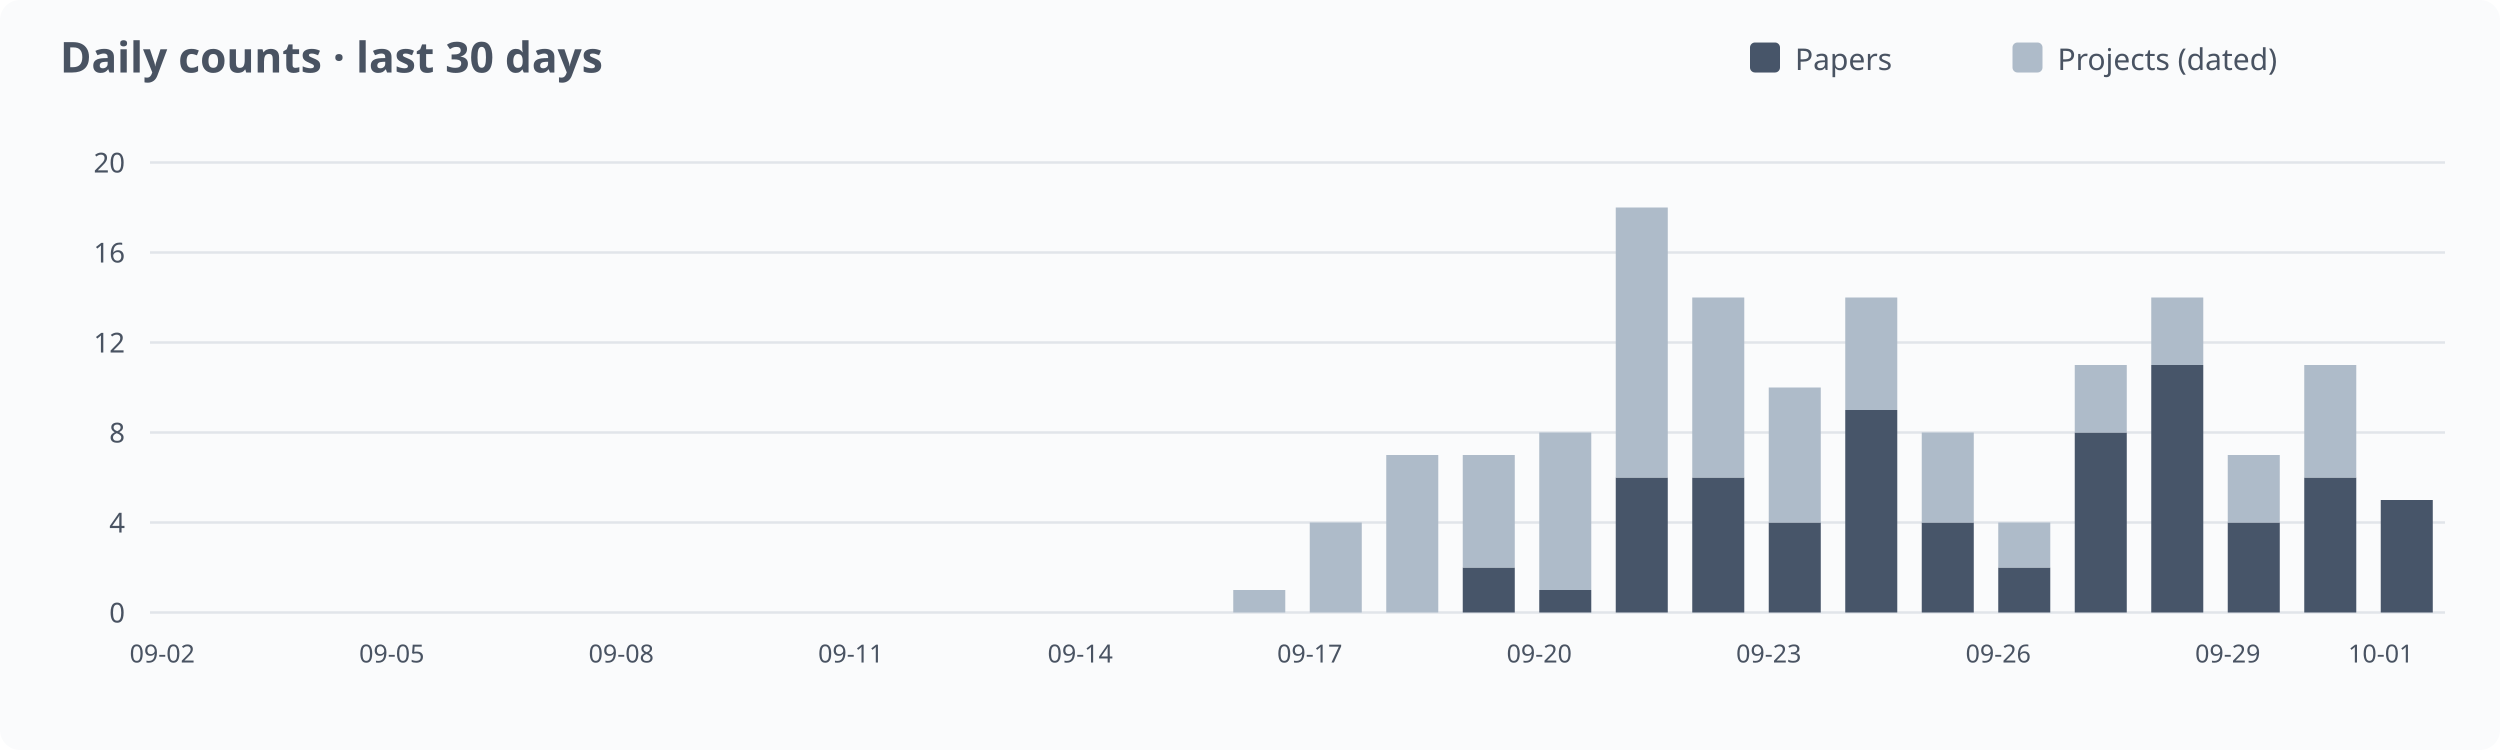
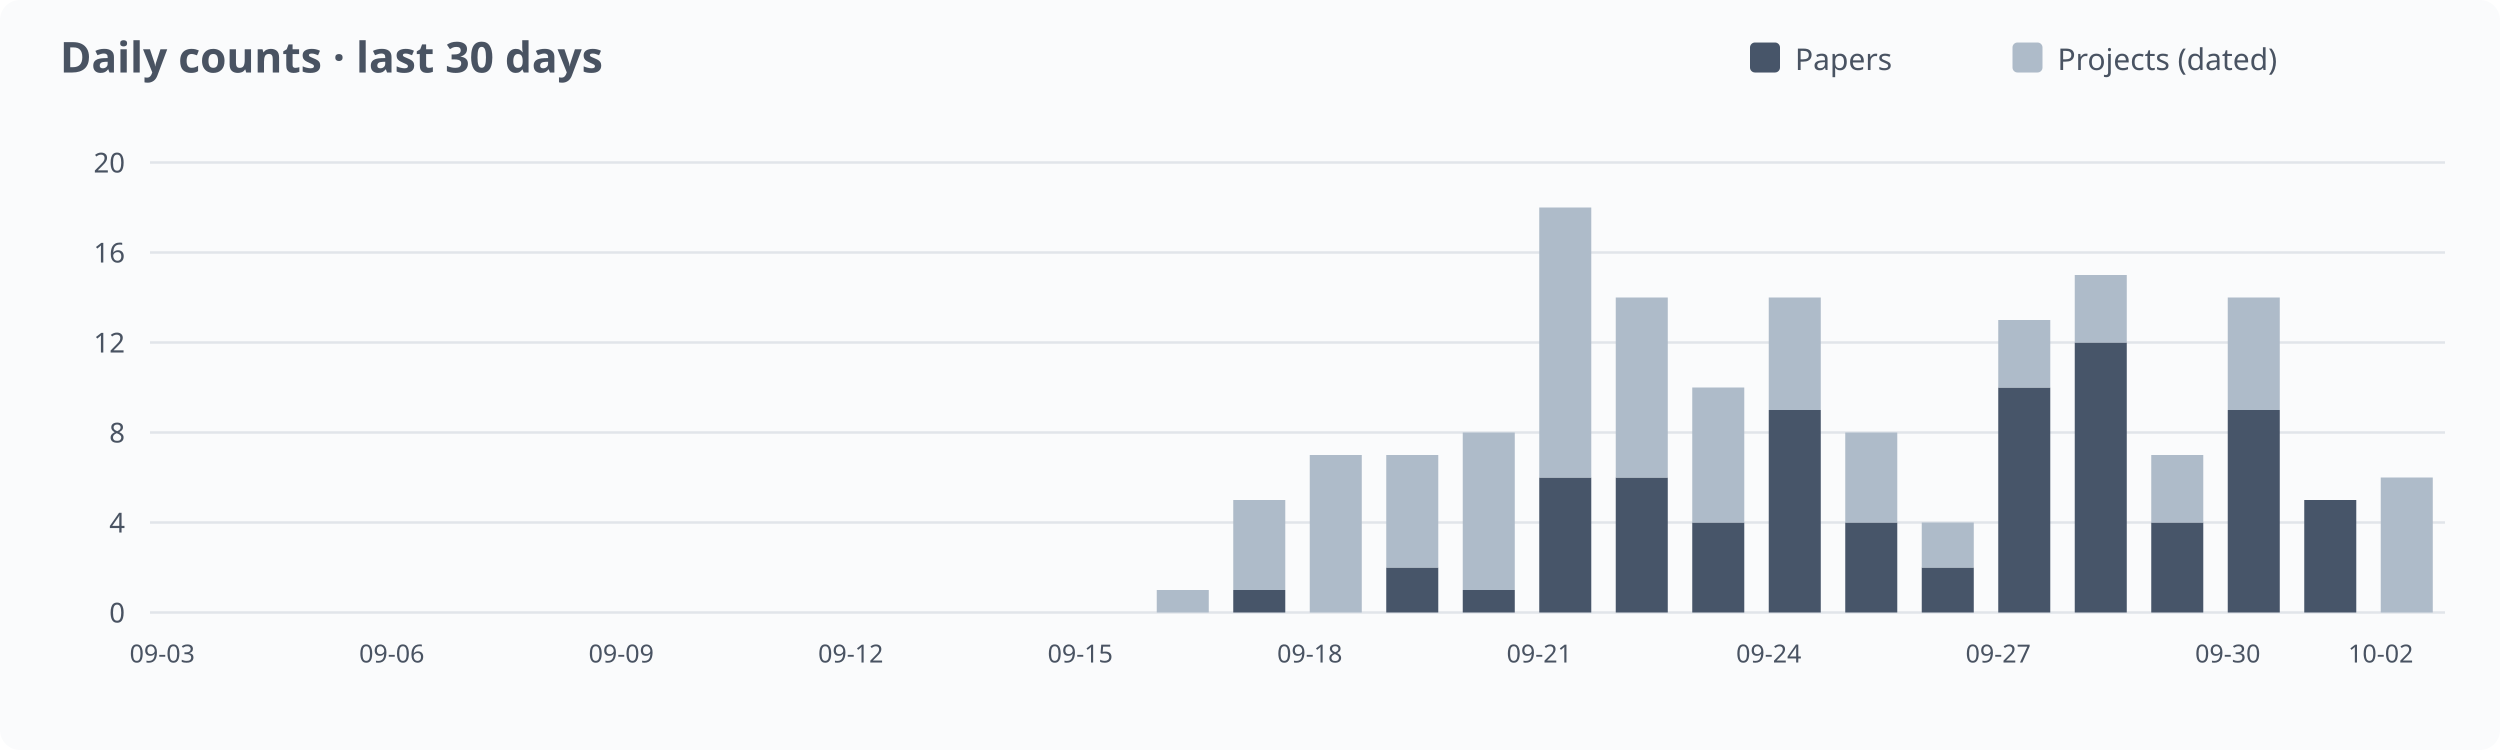
<svg xmlns="http://www.w3.org/2000/svg" width="1000" height="300" viewBox="0 0 1000 300" role="img" aria-labelledby="title desc">
  <rect width="100%" height="100%" rx="8" fill="#fafbfc" />
  <g font-family="system-ui,sans-serif" fill="#495362">
    <text x="24" y="29" font-size="17" font-weight="600">Daily counts · last 30 days</text>
    <rect x="700" y="17" width="12" height="12" rx="2" fill="#475569" />
    <text x="718" y="28" font-size="12">Papers</text>
    <rect x="805" y="17" width="12" height="12" rx="2" fill="#aebbc9" />
    <text x="823" y="28" font-size="12">Projects (dated)</text>
    <path d="M60 245.0H978" stroke="#e1e5ea" />
    <text x="50" y="249.0" text-anchor="end" font-size="11">0</text>
    <path d="M60 209.0H978" stroke="#e1e5ea" />
    <text x="50" y="213.0" text-anchor="end" font-size="11">4</text>
    <path d="M60 173.0H978" stroke="#e1e5ea" />
    <text x="50" y="177.0" text-anchor="end" font-size="11">8</text>
    <path d="M60 137.0H978" stroke="#e1e5ea" />
    <text x="50" y="141.0" text-anchor="end" font-size="11">12</text>
    <path d="M60 101.0H978" stroke="#e1e5ea" />
    <text x="50" y="105.0" text-anchor="end" font-size="11">16</text>
    <path d="M60 65.0H978" stroke="#e1e5ea" />
    <text x="50" y="69.0" text-anchor="end" font-size="11">20</text>
    <rect x="64.90" y="245.00" width="20.81" height="0.00" fill="#475569" />
    <rect x="64.90" y="245.00" width="20.81" height="0.00" fill="#aebbc9" />
-     <text x="64.90" y="265" text-anchor="middle" font-size="10">09-02</text>
+     <text x="64.90" y="265" text-anchor="middle" font-size="10">09-03</text>
    <rect x="95.50" y="245.00" width="20.81" height="0.00" fill="#475569" />
    <rect x="95.50" y="245.00" width="20.81" height="0.00" fill="#aebbc9" />
    <rect x="126.10" y="245.00" width="20.81" height="0.00" fill="#475569" />
    <rect x="126.10" y="245.00" width="20.81" height="0.00" fill="#aebbc9" />
    <rect x="156.70" y="245.00" width="20.81" height="0.00" fill="#475569" />
    <rect x="156.70" y="245.00" width="20.81" height="0.00" fill="#aebbc9" />
-     <text x="156.70" y="265" text-anchor="middle" font-size="10">09-05</text>
+     <text x="156.70" y="265" text-anchor="middle" font-size="10">09-06</text>
    <rect x="187.30" y="245.00" width="20.81" height="0.00" fill="#475569" />
    <rect x="187.30" y="245.00" width="20.81" height="0.00" fill="#aebbc9" />
    <rect x="217.90" y="245.00" width="20.81" height="0.00" fill="#475569" />
    <rect x="217.90" y="245.00" width="20.81" height="0.00" fill="#aebbc9" />
    <rect x="248.50" y="245.00" width="20.81" height="0.00" fill="#475569" />
    <rect x="248.50" y="245.00" width="20.81" height="0.00" fill="#aebbc9" />
-     <text x="248.50" y="265" text-anchor="middle" font-size="10">09-08</text>
+     <text x="248.50" y="265" text-anchor="middle" font-size="10">09-09</text>
    <rect x="279.10" y="245.00" width="20.81" height="0.00" fill="#475569" />
    <rect x="279.10" y="245.00" width="20.81" height="0.00" fill="#aebbc9" />
    <rect x="309.70" y="245.00" width="20.81" height="0.00" fill="#475569" />
    <rect x="309.70" y="245.00" width="20.81" height="0.00" fill="#aebbc9" />
    <rect x="340.30" y="245.00" width="20.81" height="0.00" fill="#475569" />
    <rect x="340.30" y="245.00" width="20.81" height="0.00" fill="#aebbc9" />
-     <text x="340.30" y="265" text-anchor="middle" font-size="10">09-11</text>
+     <text x="340.30" y="265" text-anchor="middle" font-size="10">09-12</text>
    <rect x="370.90" y="245.00" width="20.81" height="0.00" fill="#475569" />
    <rect x="370.90" y="245.00" width="20.81" height="0.00" fill="#aebbc9" />
    <rect x="401.50" y="245.00" width="20.81" height="0.00" fill="#475569" />
    <rect x="401.50" y="245.00" width="20.81" height="0.00" fill="#aebbc9" />
    <rect x="432.10" y="245.00" width="20.81" height="0.00" fill="#475569" />
    <rect x="432.10" y="245.00" width="20.81" height="0.00" fill="#aebbc9" />
-     <text x="432.10" y="265" text-anchor="middle" font-size="10">09-14</text>
+     <text x="432.10" y="265" text-anchor="middle" font-size="10">09-15</text>
    <rect x="462.70" y="245.00" width="20.81" height="0.00" fill="#475569" />
-     <rect x="462.70" y="245.00" width="20.81" height="0.00" fill="#aebbc9" />
-     <rect x="493.30" y="245.00" width="20.81" height="0.00" fill="#475569" />
-     <rect x="493.30" y="236.00" width="20.81" height="9.00" fill="#aebbc9" />
+     <rect x="462.70" y="236.00" width="20.81" height="9.00" fill="#aebbc9" />
+     <rect x="493.30" y="236.00" width="20.81" height="9.00" fill="#475569" />
+     <rect x="493.30" y="200.00" width="20.81" height="36.00" fill="#aebbc9" />
    <rect x="523.90" y="245.00" width="20.81" height="0.00" fill="#475569" />
-     <rect x="523.90" y="209.00" width="20.81" height="36.00" fill="#aebbc9" />
-     <text x="523.90" y="265" text-anchor="middle" font-size="10">09-17</text>
-     <rect x="554.50" y="245.00" width="20.81" height="0.00" fill="#475569" />
-     <rect x="554.50" y="182.00" width="20.81" height="63.00" fill="#aebbc9" />
-     <rect x="585.10" y="227.00" width="20.81" height="18.00" fill="#475569" />
-     <rect x="585.10" y="182.00" width="20.81" height="45.00" fill="#aebbc9" />
-     <rect x="615.70" y="236.00" width="20.81" height="9.00" fill="#475569" />
-     <rect x="615.70" y="173.00" width="20.81" height="63.00" fill="#aebbc9" />
-     <text x="615.70" y="265" text-anchor="middle" font-size="10">09-20</text>
+     <rect x="523.90" y="182.00" width="20.81" height="63.00" fill="#aebbc9" />
+     <text x="523.90" y="265" text-anchor="middle" font-size="10">09-18</text>
+     <rect x="554.50" y="227.00" width="20.81" height="18.00" fill="#475569" />
+     <rect x="554.50" y="182.00" width="20.81" height="45.00" fill="#aebbc9" />
+     <rect x="585.10" y="236.00" width="20.81" height="9.00" fill="#475569" />
+     <rect x="585.10" y="173.00" width="20.81" height="63.00" fill="#aebbc9" />
+     <rect x="615.70" y="191.00" width="20.81" height="54.00" fill="#475569" />
+     <rect x="615.70" y="83.00" width="20.81" height="108.00" fill="#aebbc9" />
+     <text x="615.70" y="265" text-anchor="middle" font-size="10">09-21</text>
    <rect x="646.30" y="191.00" width="20.81" height="54.00" fill="#475569" />
-     <rect x="646.30" y="83.00" width="20.81" height="108.00" fill="#aebbc9" />
-     <rect x="676.90" y="191.00" width="20.81" height="54.00" fill="#475569" />
-     <rect x="676.90" y="119.00" width="20.81" height="72.00" fill="#aebbc9" />
-     <rect x="707.50" y="209.00" width="20.81" height="36.00" fill="#475569" />
-     <rect x="707.50" y="155.00" width="20.81" height="54.00" fill="#aebbc9" />
-     <text x="707.50" y="265" text-anchor="middle" font-size="10">09-23</text>
-     <rect x="738.10" y="164.00" width="20.81" height="81.00" fill="#475569" />
-     <rect x="738.10" y="119.00" width="20.81" height="45.00" fill="#aebbc9" />
-     <rect x="768.70" y="209.00" width="20.81" height="36.00" fill="#475569" />
-     <rect x="768.70" y="173.00" width="20.81" height="36.00" fill="#aebbc9" />
-     <rect x="799.30" y="227.00" width="20.81" height="18.00" fill="#475569" />
-     <rect x="799.30" y="209.00" width="20.81" height="18.00" fill="#aebbc9" />
-     <text x="799.30" y="265" text-anchor="middle" font-size="10">09-26</text>
-     <rect x="829.90" y="173.00" width="20.81" height="72.00" fill="#475569" />
-     <rect x="829.90" y="146.00" width="20.81" height="27.00" fill="#aebbc9" />
-     <rect x="860.50" y="146.00" width="20.81" height="99.00" fill="#475569" />
-     <rect x="860.50" y="119.00" width="20.81" height="27.00" fill="#aebbc9" />
-     <rect x="891.10" y="209.00" width="20.81" height="36.00" fill="#475569" />
-     <rect x="891.10" y="182.00" width="20.81" height="27.00" fill="#aebbc9" />
-     <text x="891.10" y="265" text-anchor="middle" font-size="10">09-29</text>
-     <rect x="921.70" y="191.00" width="20.81" height="54.00" fill="#475569" />
-     <rect x="921.70" y="146.00" width="20.81" height="45.00" fill="#aebbc9" />
-     <rect x="952.30" y="200.00" width="20.81" height="45.00" fill="#475569" />
-     <rect x="952.30" y="200.00" width="20.81" height="0.00" fill="#aebbc9" />
-     <text x="952.30" y="265" text-anchor="middle" font-size="10">10-01</text>
+     <rect x="646.30" y="119.00" width="20.81" height="72.00" fill="#aebbc9" />
+     <rect x="676.90" y="209.00" width="20.81" height="36.00" fill="#475569" />
+     <rect x="676.90" y="155.00" width="20.81" height="54.00" fill="#aebbc9" />
+     <rect x="707.50" y="164.00" width="20.81" height="81.00" fill="#475569" />
+     <rect x="707.50" y="119.00" width="20.81" height="45.00" fill="#aebbc9" />
+     <text x="707.50" y="265" text-anchor="middle" font-size="10">09-24</text>
+     <rect x="738.10" y="209.00" width="20.81" height="36.00" fill="#475569" />
+     <rect x="738.10" y="173.00" width="20.81" height="36.00" fill="#aebbc9" />
+     <rect x="768.70" y="227.00" width="20.81" height="18.00" fill="#475569" />
+     <rect x="768.70" y="209.00" width="20.81" height="18.00" fill="#aebbc9" />
+     <rect x="799.30" y="155.00" width="20.81" height="90.00" fill="#475569" />
+     <rect x="799.30" y="128.00" width="20.81" height="27.00" fill="#aebbc9" />
+     <text x="799.30" y="265" text-anchor="middle" font-size="10">09-27</text>
+     <rect x="829.90" y="137.00" width="20.81" height="108.00" fill="#475569" />
+     <rect x="829.90" y="110.00" width="20.81" height="27.00" fill="#aebbc9" />
+     <rect x="860.50" y="209.00" width="20.81" height="36.00" fill="#475569" />
+     <rect x="860.50" y="182.00" width="20.81" height="27.00" fill="#aebbc9" />
+     <rect x="891.10" y="164.00" width="20.81" height="81.00" fill="#475569" />
+     <rect x="891.10" y="119.00" width="20.81" height="45.00" fill="#aebbc9" />
+     <text x="891.10" y="265" text-anchor="middle" font-size="10">09-30</text>
+     <rect x="921.70" y="200.00" width="20.81" height="45.00" fill="#475569" />
+     <rect x="921.70" y="200.00" width="20.81" height="0.00" fill="#aebbc9" />
+     <rect x="952.30" y="245.00" width="20.81" height="0.00" fill="#475569" />
+     <rect x="952.30" y="191.00" width="20.81" height="54.00" fill="#aebbc9" />
+     <text x="952.30" y="265" text-anchor="middle" font-size="10">10-02</text>
  </g>
</svg>
